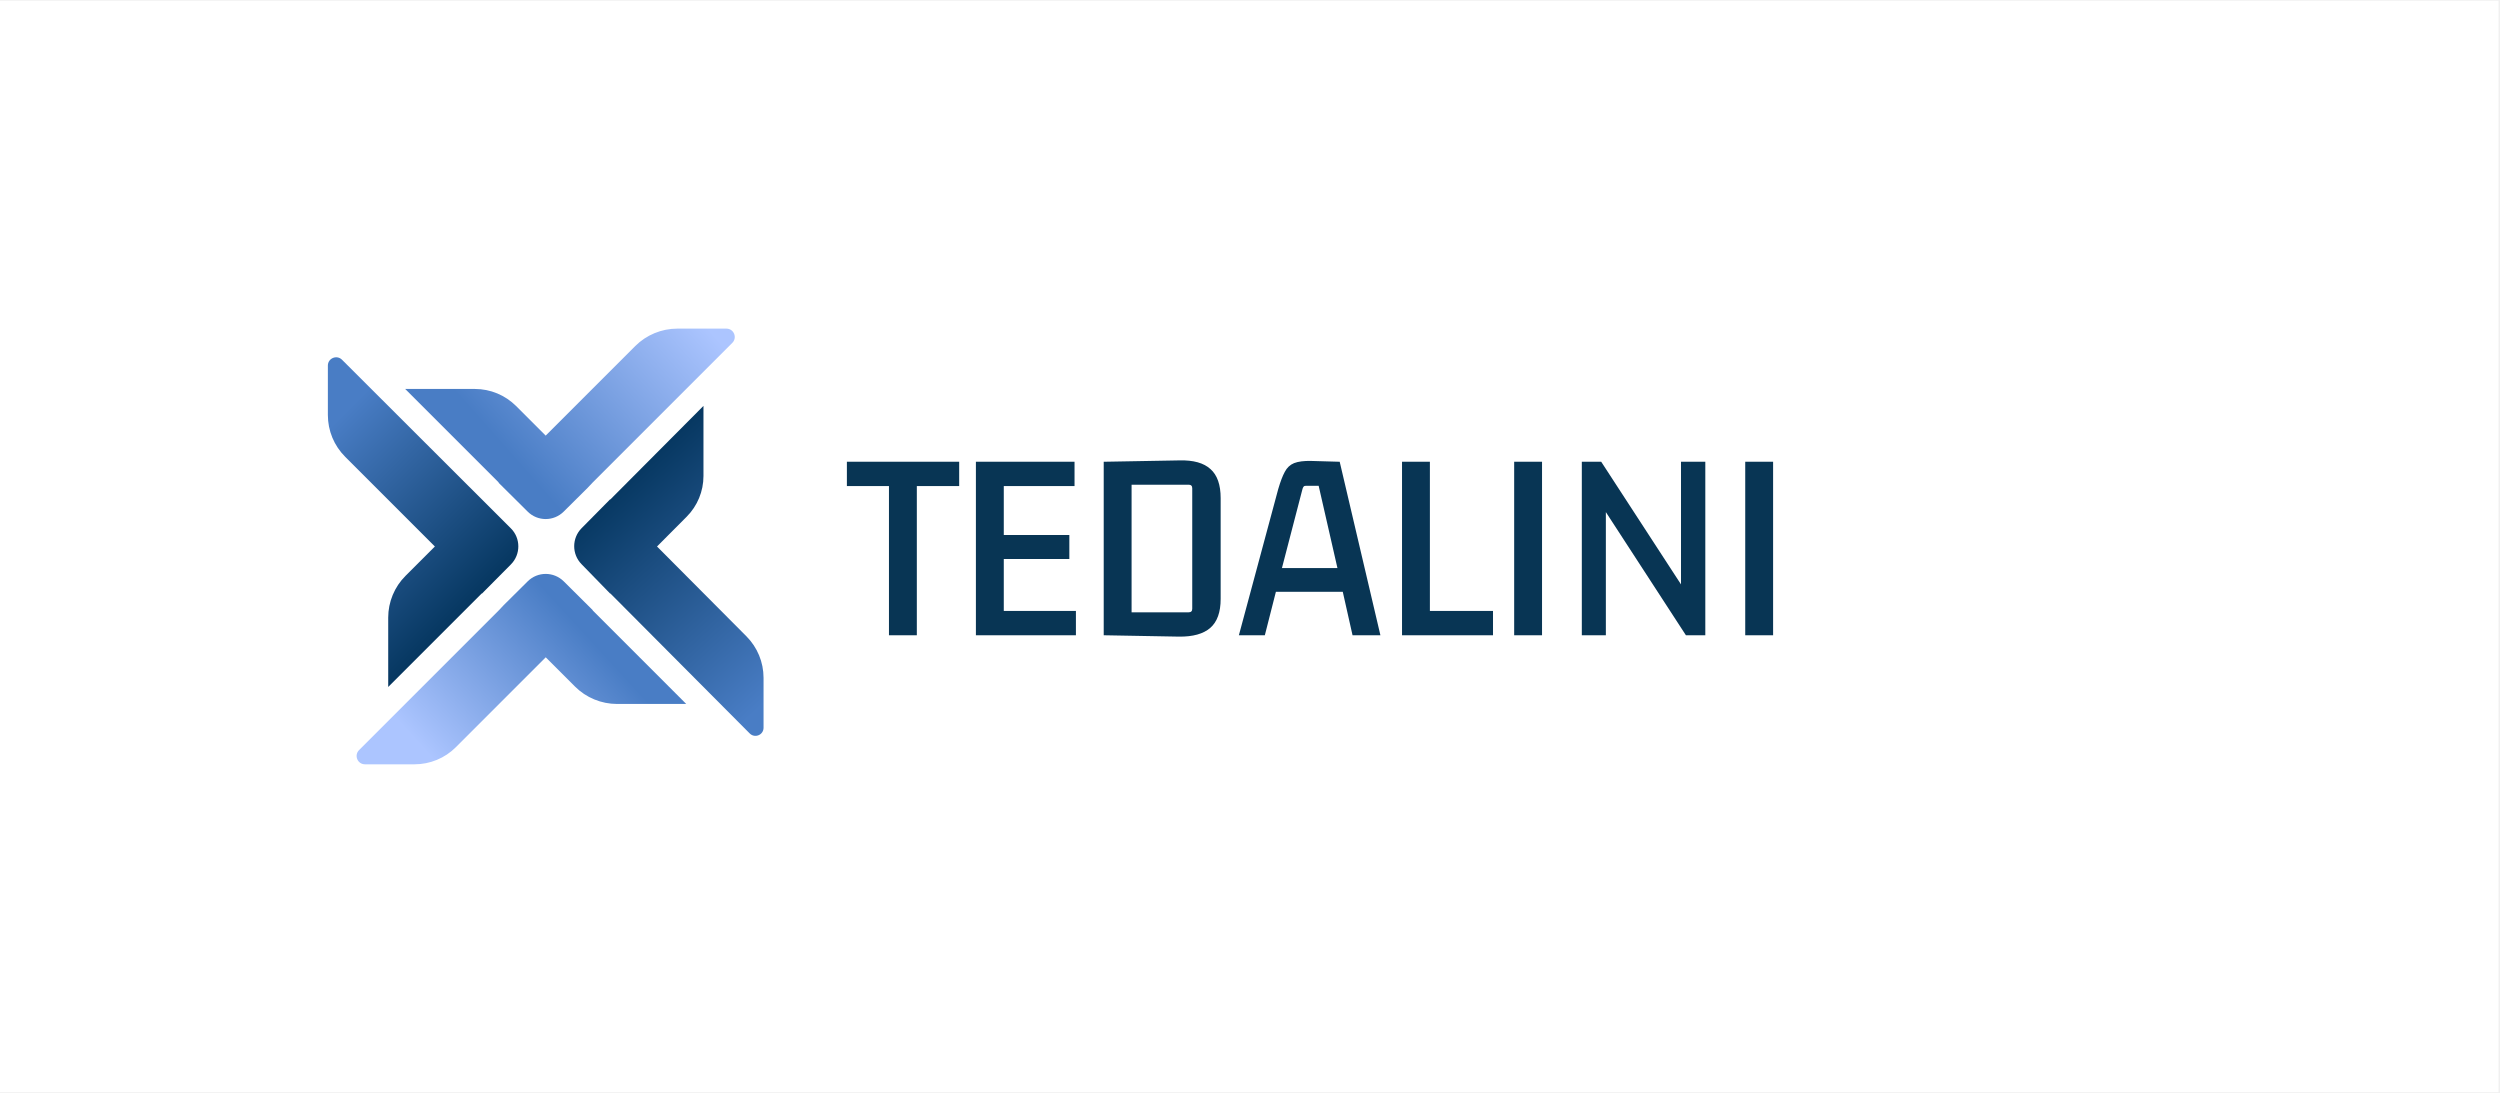
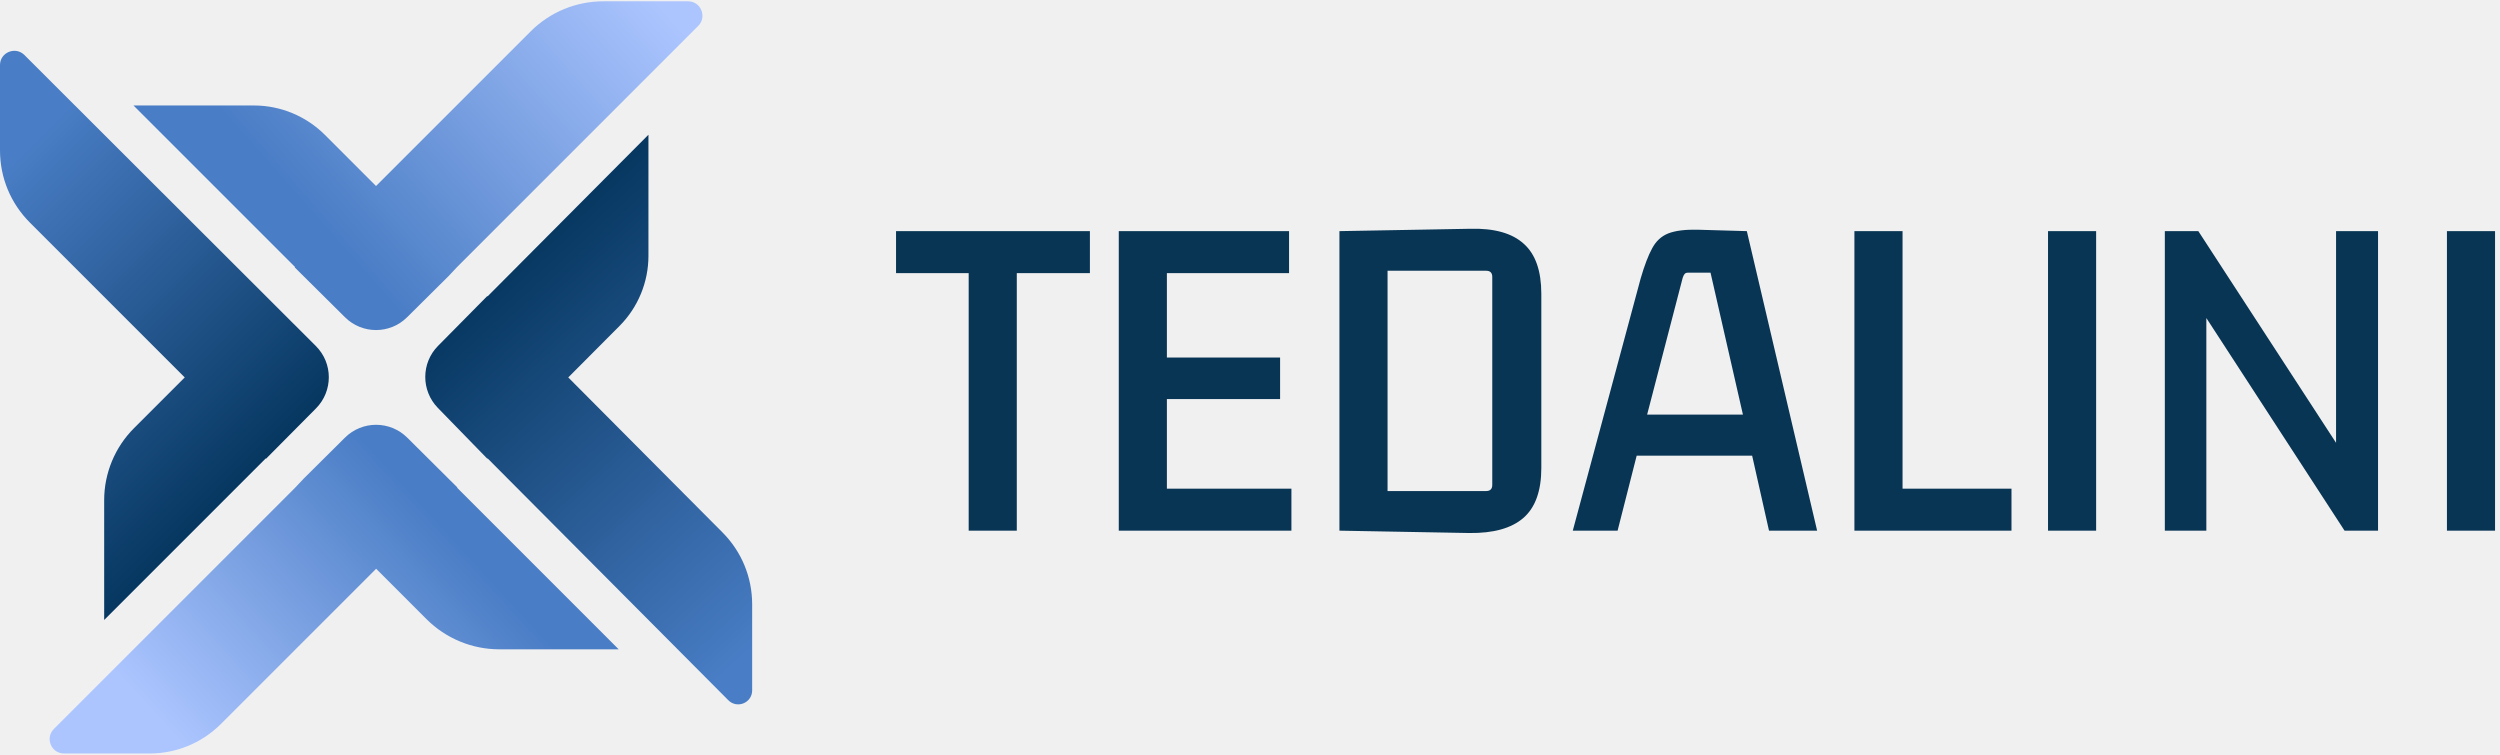
- <svg xmlns="http://www.w3.org/2000/svg" width="183" height="80" viewBox="0 0 183 80" fill="none">
-   <rect width="182.892" height="79.892" transform="translate(0 0.0546875)" fill="white" />
-   <path d="M43.392 44.667L41.267 42.556C40.534 41.829 39.355 41.829 38.625 42.556L36.878 44.29L36.51 44.68L26.284 54.907C25.9 55.291 26.172 55.947 26.715 55.947H30.349C31.481 55.947 32.566 55.497 33.365 54.698L39.948 48.114L42.085 50.252C42.903 51.07 44.013 51.53 45.171 51.53H50.232L43.382 44.68L43.392 44.667Z" fill="url(#paint0_linear_1_5466)" />
-   <path d="M36.497 35.337L38.625 37.449C39.354 38.176 40.534 38.176 41.263 37.449L43.01 35.715L43.378 35.325L53.605 25.098C53.989 24.714 53.716 24.055 53.174 24.055H49.581C48.427 24.055 47.317 24.515 46.502 25.329L39.944 31.887L37.778 29.721C36.979 28.922 35.895 28.472 34.766 28.472H29.66L36.51 35.322L36.497 35.337Z" fill="url(#paint1_linear_1_5466)" />
-   <path d="M31.833 40.003L29.683 42.153C28.874 42.961 28.417 44.062 28.417 45.206V50.287L35.267 43.437L35.28 43.45L37.398 41.316C38.124 40.583 38.124 39.4 37.392 38.671L25.034 26.332C24.653 25.951 24 26.221 24 26.76V30.372C24 31.533 24.45 32.62 25.272 33.442L31.833 40.003Z" fill="url(#paint2_linear_1_5466)" />
-   <path d="M54.636 46.576L48.094 40.003L50.267 37.821C51.053 37.031 51.494 35.959 51.494 34.846V29.712L44.673 36.565L44.66 36.552L42.573 38.664C41.854 39.391 41.85 40.561 42.564 41.293L44.663 43.45L44.676 43.437L54.88 53.689C55.255 54.063 55.892 53.8 55.892 53.27V49.614C55.889 48.466 55.442 47.388 54.636 46.576Z" fill="url(#paint3_linear_1_5466)" />
-   <path d="M67.112 46.501H65.072V35.261L65.392 35.581H61.992V33.801H70.212V35.581H66.812L67.112 35.261V46.501ZM78.757 46.501H71.436V33.801H78.656V35.581H73.156L73.477 35.261V39.481L73.156 39.161H78.276V40.921H73.156L73.477 40.621V45.041L73.156 44.721H78.757V46.501ZM87.012 35.481H82.832V44.821H87.012C87.185 44.821 87.272 44.734 87.272 44.561V35.741C87.272 35.568 87.185 35.481 87.012 35.481ZM80.792 46.501V33.801L86.332 33.701C87.359 33.674 88.119 33.888 88.612 34.341C89.105 34.781 89.352 35.488 89.352 36.461V43.841C89.352 44.814 89.099 45.521 88.592 45.961C88.085 46.401 87.319 46.614 86.292 46.601L80.792 46.501ZM101.046 46.501H99.006L98.246 43.121L98.486 43.321H93.206L93.446 43.121L92.586 46.501H90.686L93.566 35.801C93.726 35.254 93.886 34.834 94.046 34.541C94.206 34.234 94.433 34.021 94.726 33.901C95.033 33.781 95.453 33.728 95.986 33.741L98.066 33.801L101.046 46.501ZM95.346 35.781L93.786 41.781L93.626 41.581H98.106L97.946 41.781L96.526 35.561H95.586C95.506 35.561 95.453 35.581 95.426 35.621C95.4 35.648 95.373 35.701 95.346 35.781ZM109.288 44.721V46.501H102.628V33.801H104.668V45.061L104.328 44.721H109.288ZM112.877 46.501H110.837V33.801H112.877V46.501ZM123.049 43.501V33.801H124.829V46.501H123.409L117.169 36.901L117.549 36.781V46.501H115.789V33.801H117.209L123.429 43.361L123.049 43.501ZM129.791 46.501H127.751V33.801H129.791V46.501Z" fill="#083554" />
+ <svg xmlns="http://www.w3.org/2000/svg" width="106" height="32" viewBox="0 0 106 32" fill="none">
+   <g clip-path="url(#clip0_139_9803)">
+     <path d="M19.392 20.668L17.267 18.556C16.535 17.83 15.355 17.83 14.626 18.556L12.879 20.291L12.511 20.681L2.284 30.908C1.9 31.291 2.173 31.948 2.715 31.948H6.349C7.481 31.948 8.566 31.498 9.365 30.698L15.948 24.115L18.085 26.253C18.904 27.071 20.014 27.531 21.171 27.531H26.232L19.383 20.681L19.392 20.668Z" fill="url(#paint0_linear_139_9803)" />
+     <path d="M12.497 11.338L14.625 13.449C15.354 14.176 16.534 14.176 17.263 13.449L19.011 11.715L19.378 11.325L29.605 1.098C29.989 0.714 29.716 0.055 29.174 0.055H25.581C24.427 0.055 23.317 0.514 22.502 1.329L15.944 7.887L13.778 5.721C12.979 4.922 11.895 4.472 10.766 4.472H5.66L12.51 11.322L12.497 11.338Z" fill="url(#paint1_linear_139_9803)" />
+     <path d="M7.833 16.003L5.683 18.153C4.874 18.962 4.417 20.062 4.417 21.207V26.287L11.267 19.437L11.28 19.45L13.398 17.316C14.124 16.583 14.124 15.4 13.392 14.671L1.034 2.332C0.653 1.952 0 2.221 0 2.76V6.372C0 7.533 0.45 8.621 1.272 9.442L7.833 16.003Z" fill="url(#paint2_linear_139_9803)" />
+     <path d="M30.636 22.577L24.094 16.003L26.267 13.821C27.053 13.032 27.494 11.96 27.494 10.847V5.713L20.673 12.566L20.66 12.553L18.573 14.665C17.854 15.391 17.851 16.561 18.564 17.294L20.663 19.45L20.676 19.437L30.881 29.69C31.255 30.064 31.892 29.801 31.892 29.271V25.615C31.889 24.467 31.442 23.389 30.636 22.577Z" fill="url(#paint3_linear_139_9803)" />
+     <path d="M43.112 22.5H41.072V11.26L41.392 11.58H37.992V9.8H46.212V11.58H42.812L43.112 11.26V22.5ZM54.756 22.5H47.436V9.8H54.656V11.58H49.156L49.476 11.26V15.48L49.156 15.16H54.276V16.92H49.156L49.476 16.62V21.04L49.156 20.72H54.756V22.5ZM63.012 11.48H58.832V20.82H63.012C63.185 20.82 63.272 20.733 63.272 20.56V11.74C63.272 11.567 63.185 11.48 63.012 11.48ZM56.792 22.5V9.8L62.332 9.7C63.358 9.673 64.118 9.887 64.612 10.34C65.105 10.78 65.352 11.487 65.352 12.46V19.84C65.352 20.813 65.098 21.52 64.592 21.96C64.085 22.4 63.318 22.613 62.292 22.6L56.792 22.5ZM77.046 22.5H75.006L74.246 19.12L74.486 19.32H69.206L69.446 19.12L68.586 22.5H66.686L69.566 11.8C69.726 11.253 69.886 10.833 70.046 10.54C70.206 10.233 70.433 10.02 70.726 9.9C71.032 9.78 71.453 9.727 71.986 9.74L74.066 9.8L77.046 22.5ZM71.346 11.78L69.786 17.78L69.626 17.58H74.106L73.946 17.78L72.526 11.56H71.586C71.506 11.56 71.453 11.58 71.426 11.62C71.399 11.647 71.373 11.7 71.346 11.78ZM85.287 20.72V22.5H78.627V9.8H80.668V21.06L80.328 20.72H85.287ZM88.876 22.5H86.836V9.8H88.876V22.5ZM99.049 19.5V9.8H100.829V22.5H99.409L93.169 12.9L93.549 12.78V22.5H91.789V9.8H93.209L99.429 19.36L99.049 19.5ZM105.79 22.5H103.75V9.8H105.79V22.5Z" fill="#083554" />
+   </g>
  <defs>
-     <linearGradient id="paint0_linear_1_5466" x1="33.263" y1="57.273" x2="43.903" y2="47.52" gradientUnits="userSpaceOnUse">
+     <linearGradient id="paint0_linear_139_9803" x1="9.263" y1="33.274" x2="19.903" y2="23.521" gradientUnits="userSpaceOnUse">
      <stop stop-color="#ACC5FF" />
      <stop offset="1" stop-color="#497DC5" />
    </linearGradient>
-     <linearGradient id="paint1_linear_1_5466" x1="49.093" y1="20.918" x2="36.384" y2="32.149" gradientUnits="userSpaceOnUse">
+     <linearGradient id="paint1_linear_139_9803" x1="25.093" y1="-3.082" x2="12.384" y2="8.149" gradientUnits="userSpaceOnUse">
      <stop stop-color="#ACC5FF" />
      <stop offset="1" stop-color="#497DC5" />
    </linearGradient>
-     <linearGradient id="paint2_linear_1_5466" x1="33.738" y1="45.311" x2="21.916" y2="33.488" gradientUnits="userSpaceOnUse">
+     <linearGradient id="paint2_linear_139_9803" x1="9.738" y1="21.311" x2="-2.084" y2="9.489" gradientUnits="userSpaceOnUse">
      <stop stop-color="#05365F" />
      <stop offset="1" stop-color="#497DC5" />
    </linearGradient>
-     <linearGradient id="paint3_linear_1_5466" x1="45.968" y1="34.361" x2="59.12" y2="48.548" gradientUnits="userSpaceOnUse">
+     <linearGradient id="paint3_linear_139_9803" x1="21.968" y1="10.361" x2="35.12" y2="24.548" gradientUnits="userSpaceOnUse">
      <stop stop-color="#05365F" />
      <stop offset="1" stop-color="#497DC5" />
    </linearGradient>
+     <clipPath id="clip0_139_9803">
+       <rect width="106" height="32" fill="white" />
+     </clipPath>
  </defs>
</svg>
